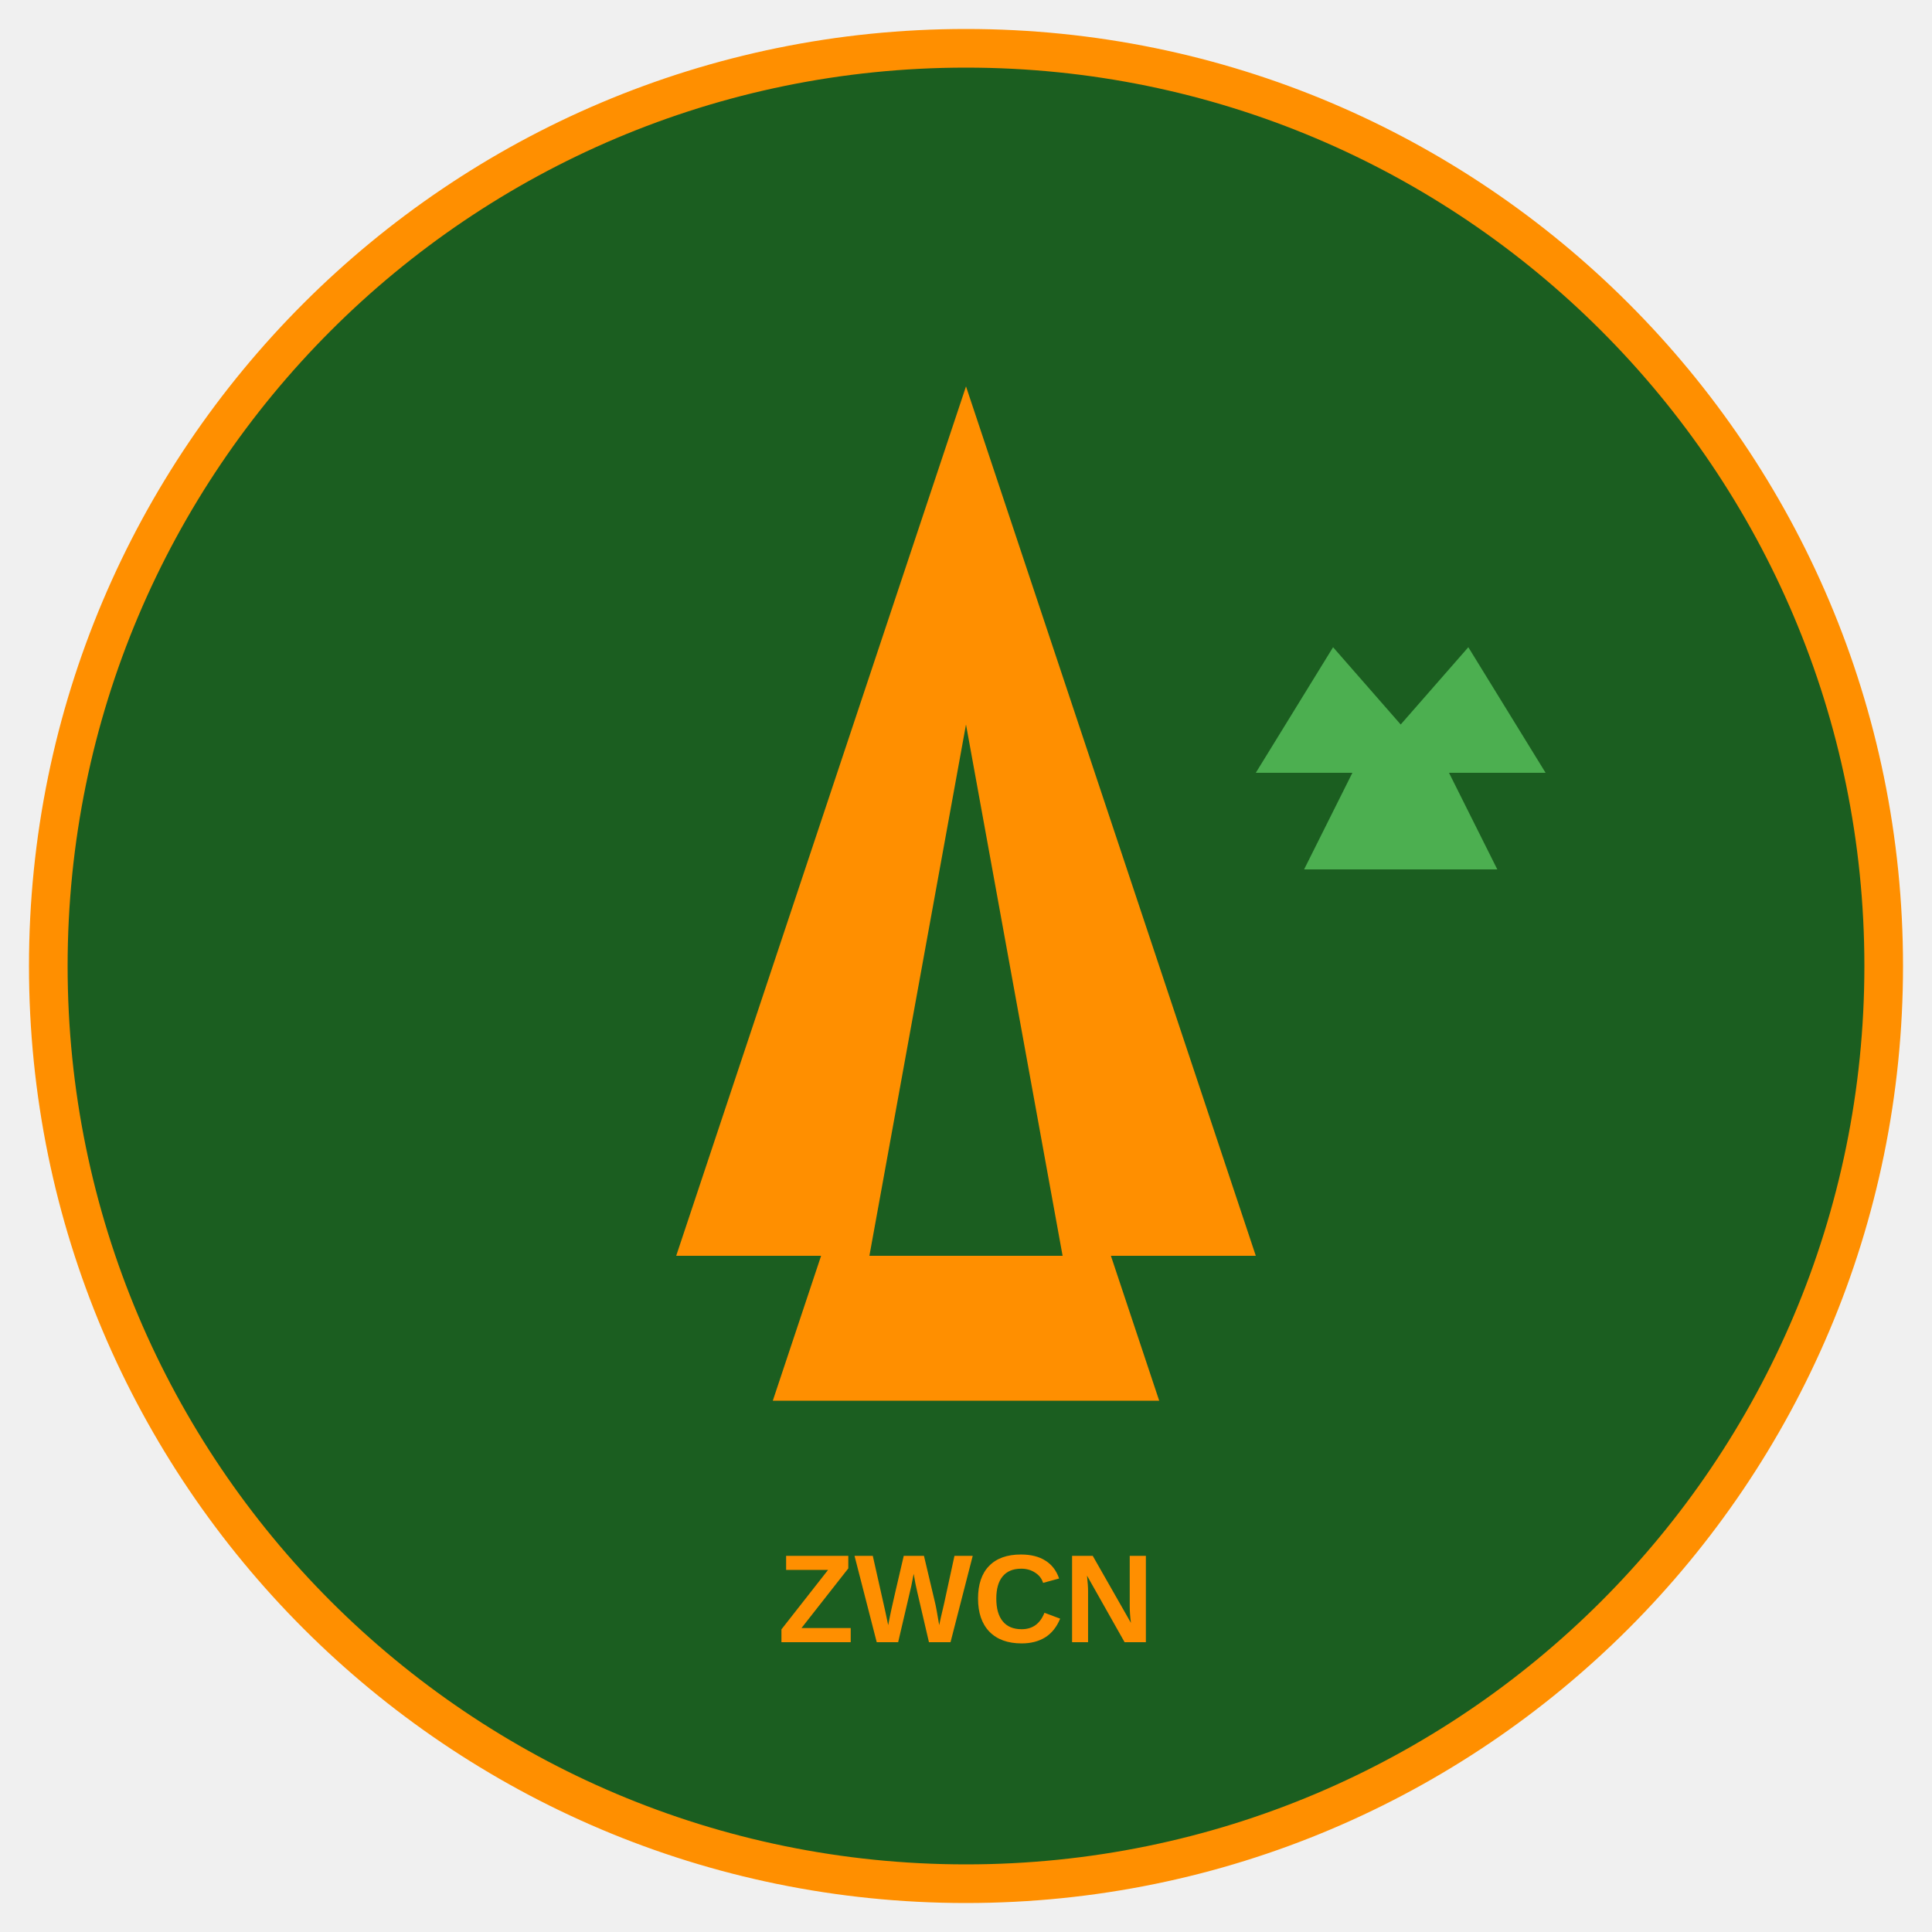
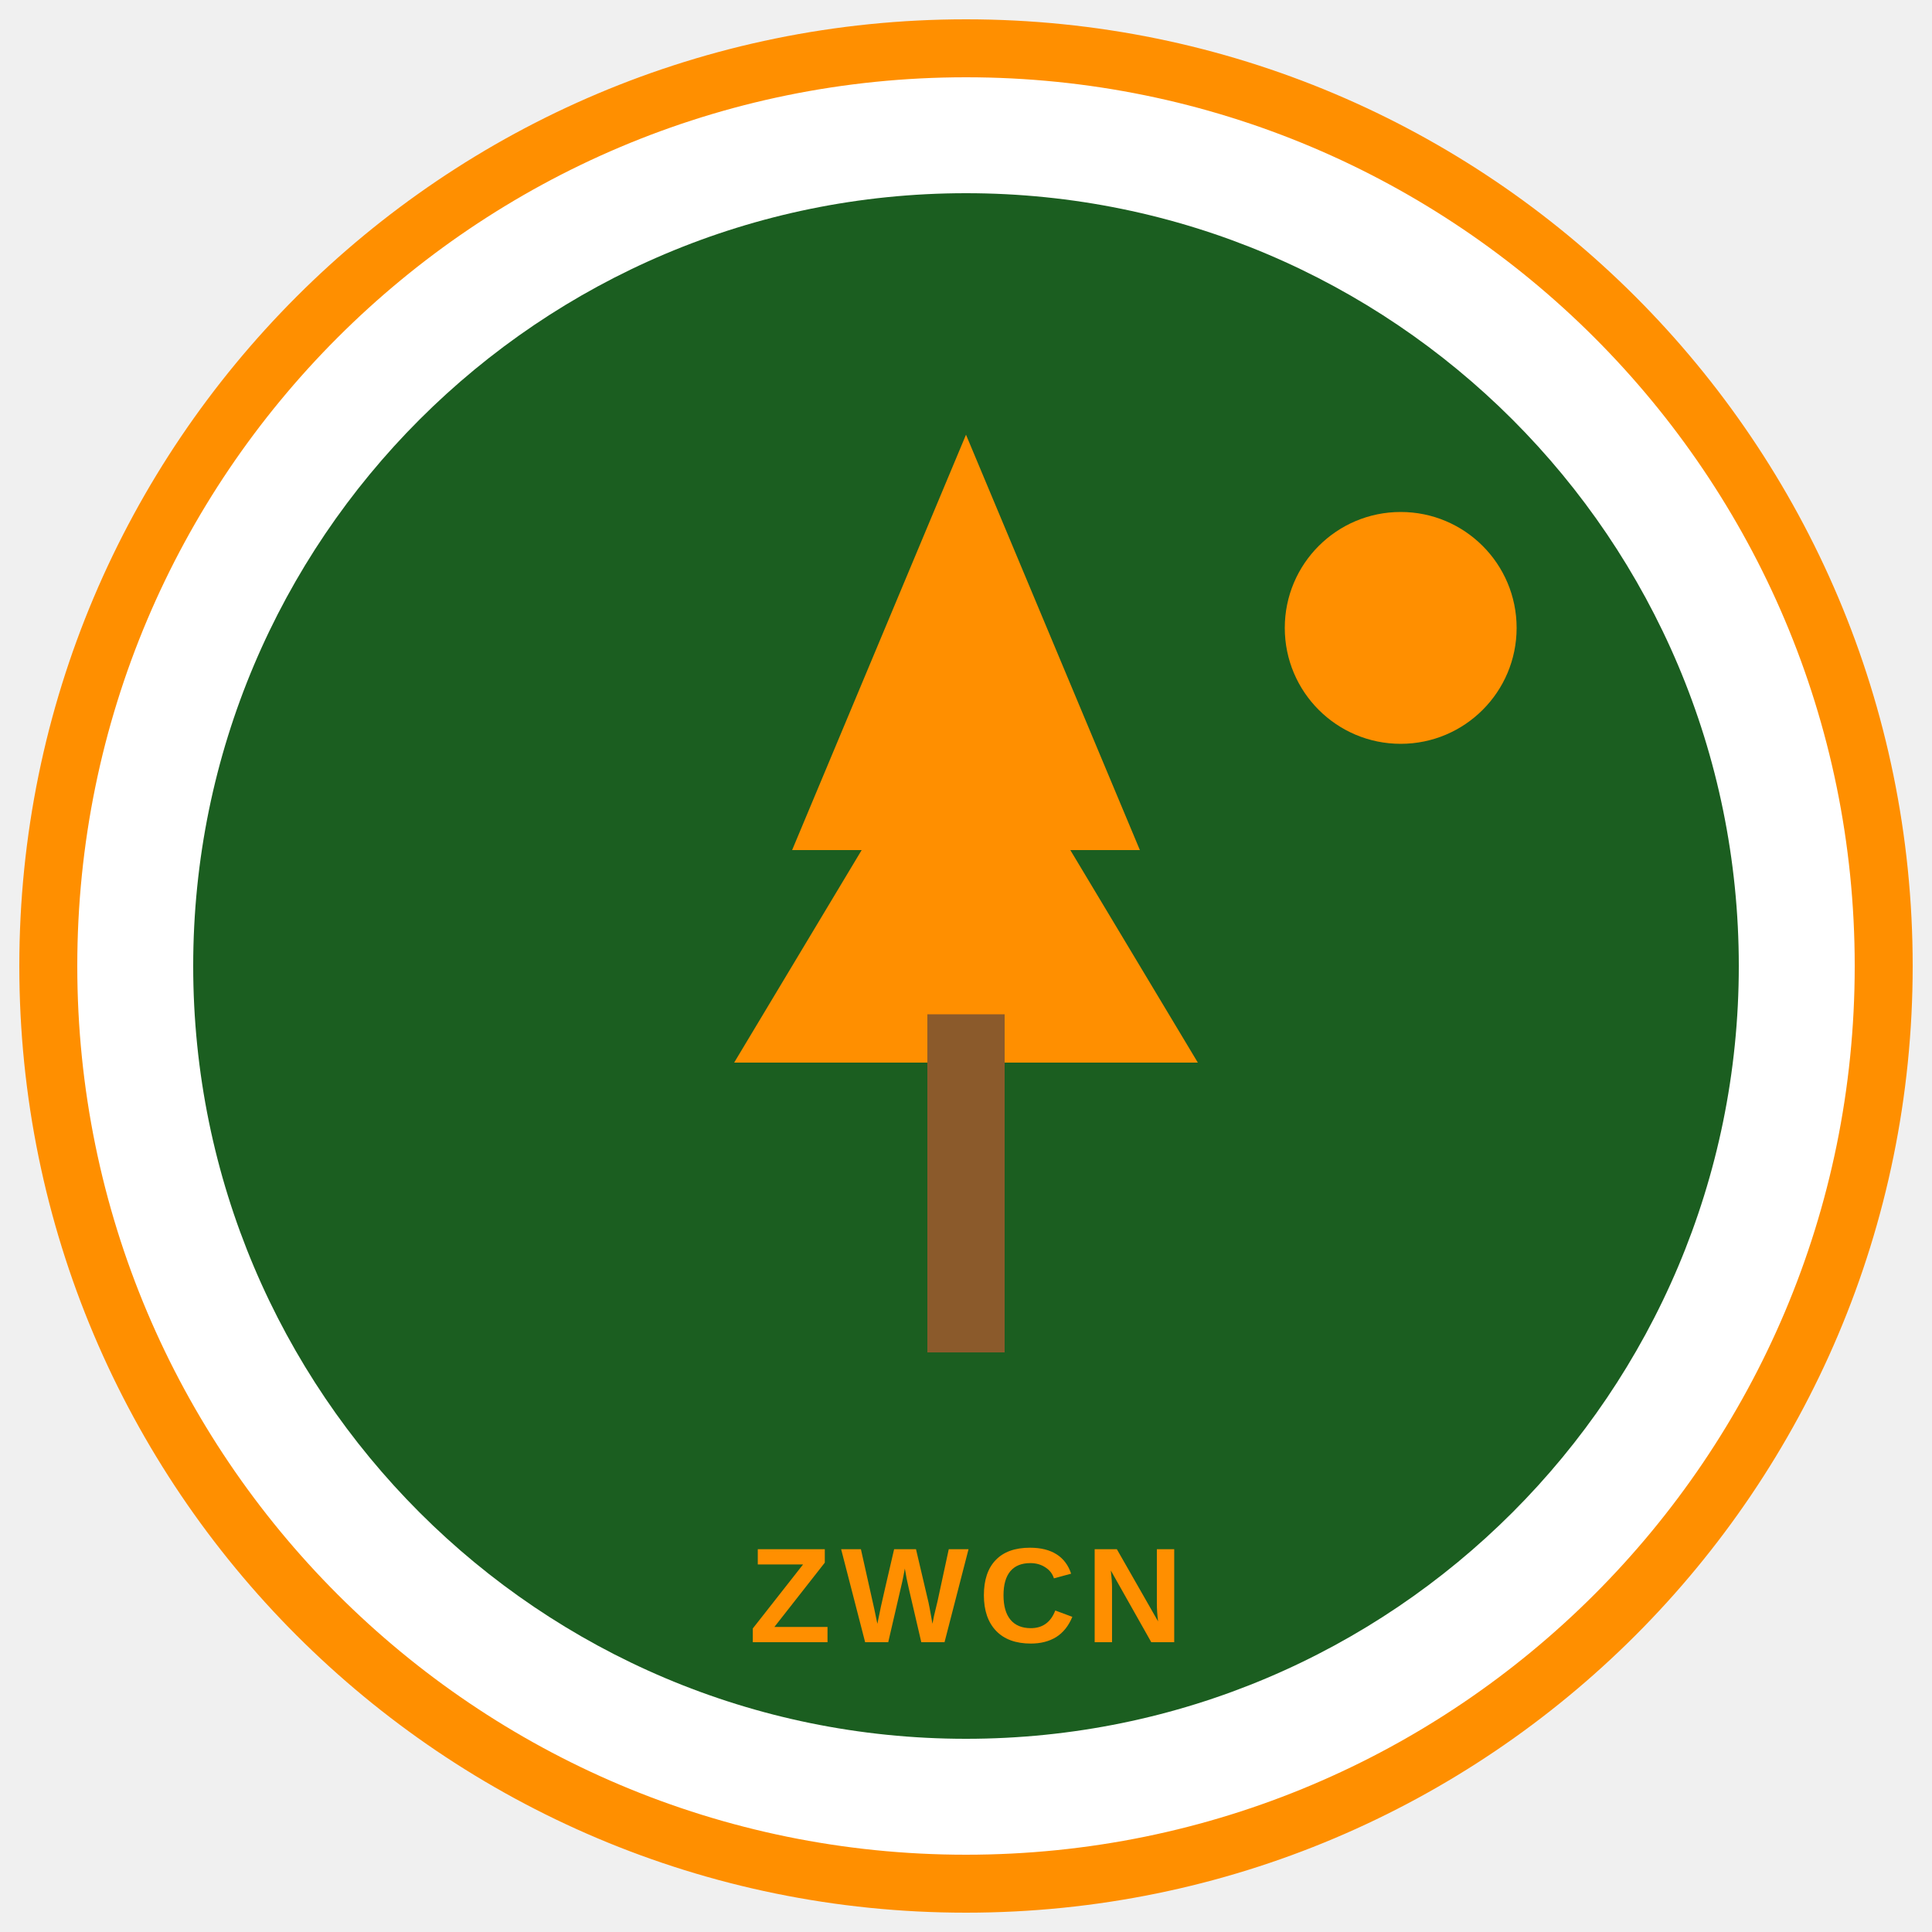
<svg xmlns="http://www.w3.org/2000/svg" viewBox="0 0 200 200" width="200" height="200">
-   <circle cx="100" cy="100" r="95" fill="#1B5E20" stroke="#FF8F00" stroke-width="4" />
-   <polygon points="100,40 70,130 85,130 80,145 100,145 100,130 90,130 100,75 110,130 100,130 100,145 120,145 115,130 130,130" fill="#FF8F00" />
-   <polygon points="145,90 135,90 140,80 130,80 138,67 145,75 152,67 160,80 150,80 155,90" fill="#4CAF50" />
-   <text x="100" y="170" font-family="Arial" font-size="13" font-weight="bold" fill="#FF8F00" text-anchor="middle">ZWCN</text>
+   <circle cx="100" cy="100" r="95" fill="#FFFFFF" stroke="#FF8F00" stroke-width="6" />
+   <circle cx="100" cy="100" r="80" fill="#1B5E20" />
+   <polygon points="100,45 82,88 118,88" fill="#FF8F00" />
+   <polygon points="100,70 76,110 124,110" fill="#FF8F00" />
+   <rect x="96" y="105" width="8" height="35" fill="#8B5A2B" />
+   <circle cx="145" cy="65" r="12" fill="#FF8F00" />
+   <text x="100" y="170" font-family="Arial, sans-serif" font-size="14" font-weight="bold" fill="#FF8F00" text-anchor="middle" letter-spacing="1">ZWCN</text>
</svg>
